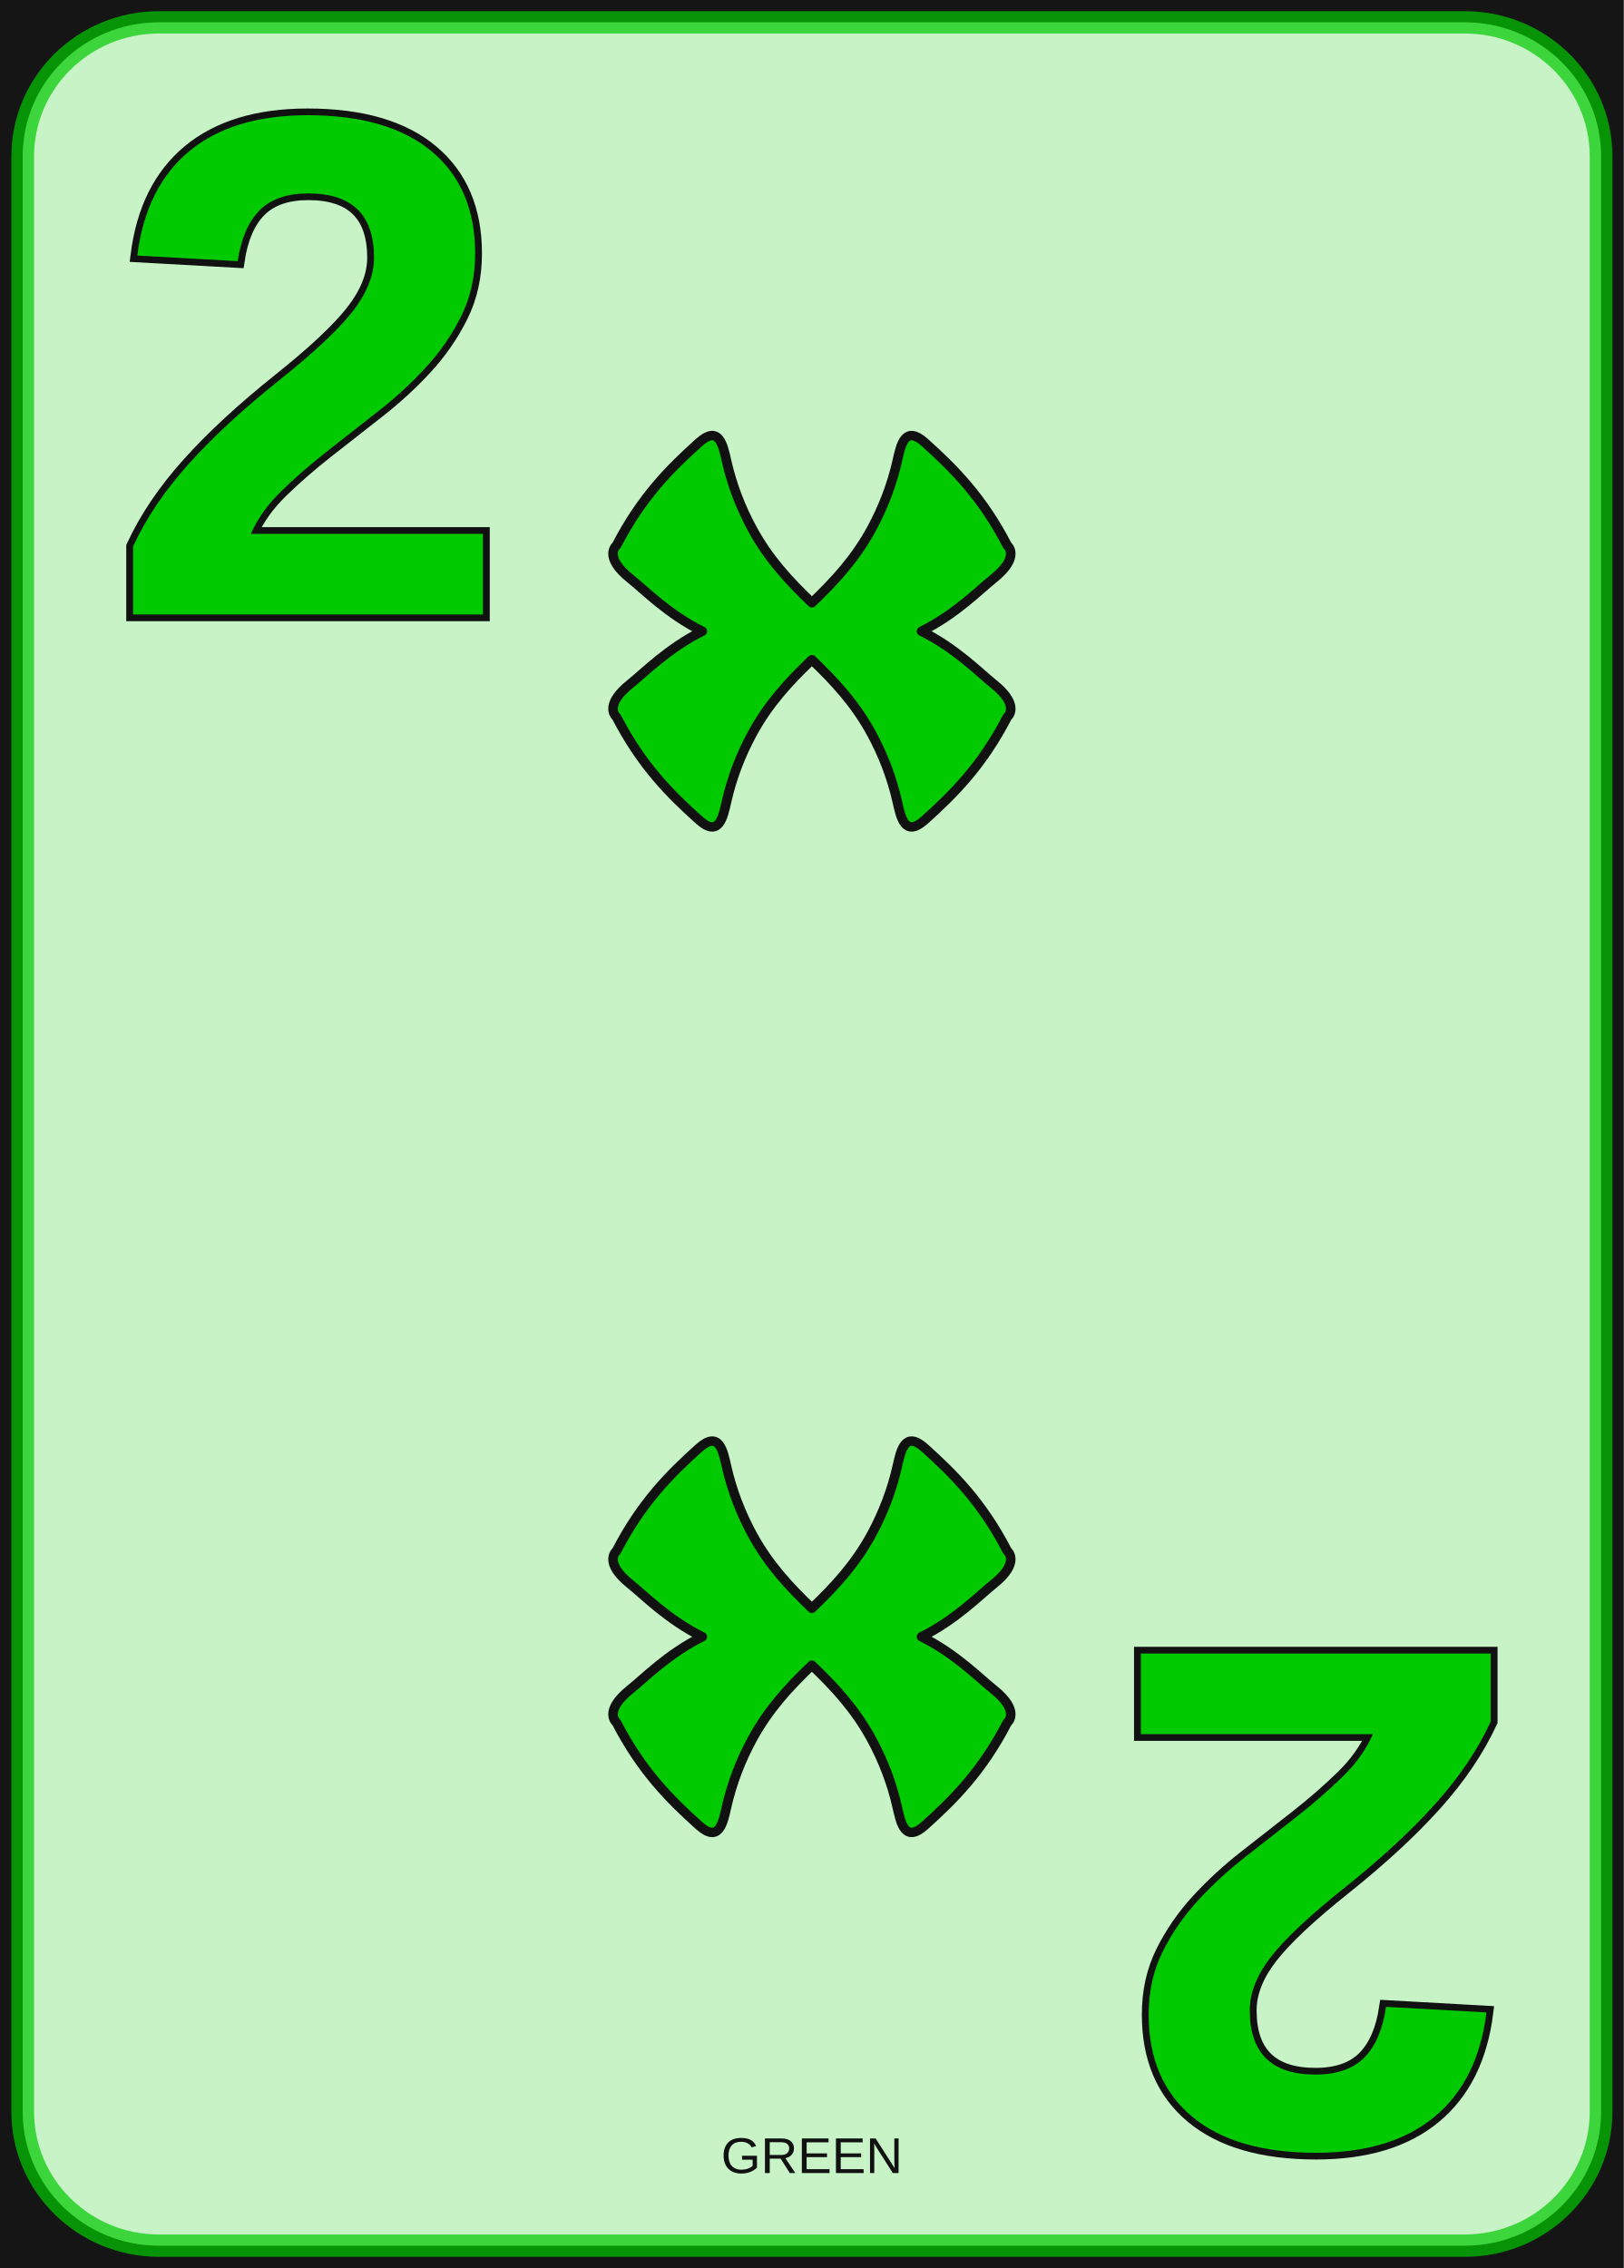
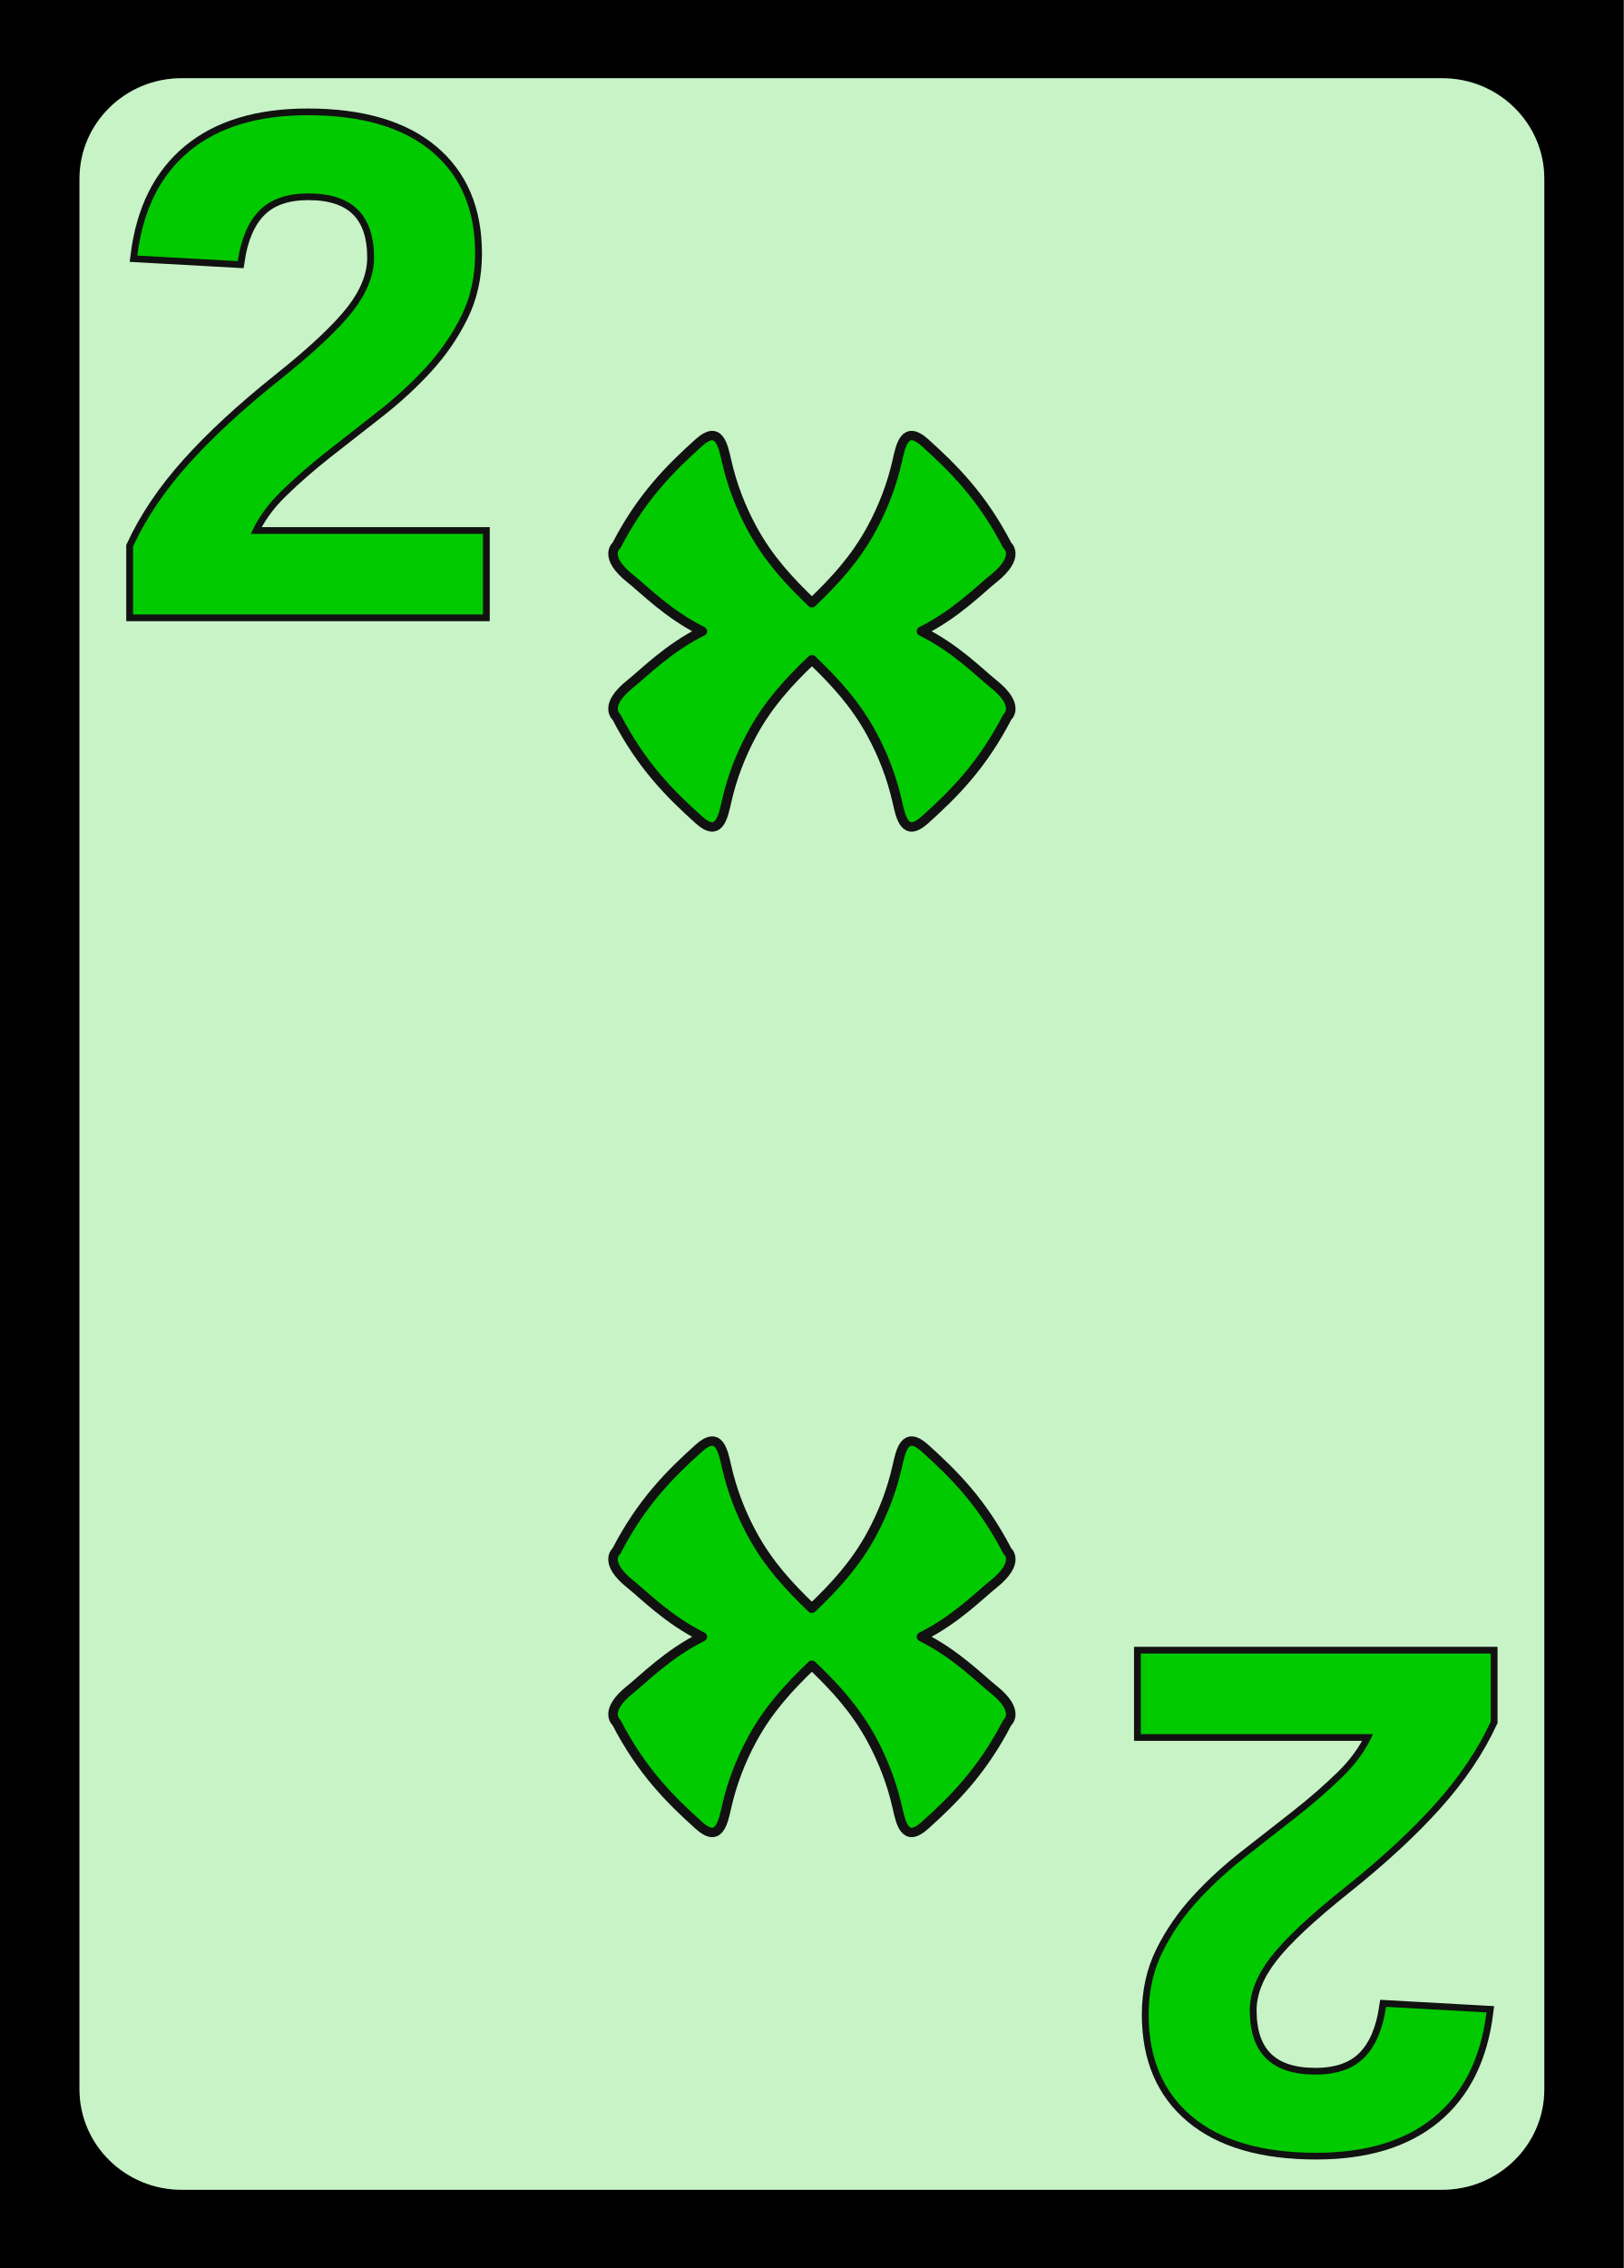
<svg xmlns="http://www.w3.org/2000/svg" width="63mm" height="88mm" viewBox="0 0 286 406" preserveAspectRatio="none" role="img" aria-labelledby="title">
-   <rect width="286" height="406" fill="#151515" />
-   <rect x="4" y="4" width="278" height="398" rx="24" fill="white" />
-   <rect x="4" y="4" width="278" height="398" rx="24" fill="#02ca00" fill-opacity="0.22" stroke="#02ca00" stroke-opacity=".7" stroke-width="4" />
+   <rect width="286" height="406" fill="#000" />
+   <rect x="14" y="14" width="258" height="378" rx="18" fill="white" />
+   <rect x="14" y="14" width="258" height="378" rx="18" fill="#02ca00" fill-opacity="0.22" />
  <text x="19" y="110" font-family="Arial,Helvetica,sans-serif" font-size="128" font-weight="700" fill="#02ca00" stroke="#111" stroke-width="2.4" paint-order="stroke fill">2</text>
  <g transform="translate(286 406) rotate(180)">
    <text x="19" y="110" font-family="Arial,Helvetica,sans-serif" font-size="128" font-weight="700" fill="#02ca00" stroke="#111" stroke-width="2.4" paint-order="stroke fill">2</text>
  </g>
  <g transform="translate(143 113) rotate(0) scale(0.56)">
    <path d="M57.054 16.77C52.774 13.309 45.259 5.435 34.469 -0C45.259 -5.442 52.774 -13.309 57.054 -16.77C65.849 -23.886 61.448 -27.441 61.448 -27.441C53.538 -42.988 44.573 -52.049 35.509 -60.331C29.24 -66.052 27.966 -59.501 26.834 -54.402C25.157 -46.857 22.412 -39.57 18.775 -32.769C13.674 -23.214 7.207 -16.098 0.004 -9.097C-7.207 -16.098 -13.674 -23.214 -18.775 -32.769C-22.405 -39.57 -25.157 -46.857 -26.827 -54.402C-27.966 -59.501 -29.24 -66.052 -35.509 -60.331C-44.573 -52.049 -53.538 -42.988 -61.448 -27.441C-61.448 -27.441 -65.849 -23.886 -57.054 -16.77C-52.767 -13.309 -45.252 -5.442 -34.469 -0C-45.252 5.435 -52.767 13.309 -57.054 16.77C-65.849 23.879 -61.448 27.433 -61.448 27.433C-53.538 42.988 -44.573 52.049 -35.509 60.331C-29.24 66.052 -27.966 59.501 -26.827 54.402C-25.157 46.857 -22.405 39.569 -18.775 32.761C-13.674 23.214 -7.207 16.091 0.004 9.097C7.207 16.091 13.674 23.214 18.775 32.761C22.412 39.569 25.157 46.857 26.834 54.402C27.966 59.501 29.24 66.052 35.509 60.331C44.573 52.049 53.538 42.988 61.448 27.433C61.448 27.433 65.849 23.879 57.054 16.77Z" fill="#02ca00" stroke="#111" stroke-width="3" stroke-linejoin="round" />
  </g>
  <g transform="translate(143 293) rotate(180) scale(0.56)">
    <path d="M57.054 16.77C52.774 13.309 45.259 5.435 34.469 -0C45.259 -5.442 52.774 -13.309 57.054 -16.77C65.849 -23.886 61.448 -27.441 61.448 -27.441C53.538 -42.988 44.573 -52.049 35.509 -60.331C29.24 -66.052 27.966 -59.501 26.834 -54.402C25.157 -46.857 22.412 -39.57 18.775 -32.769C13.674 -23.214 7.207 -16.098 0.004 -9.097C-7.207 -16.098 -13.674 -23.214 -18.775 -32.769C-22.405 -39.57 -25.157 -46.857 -26.827 -54.402C-27.966 -59.501 -29.24 -66.052 -35.509 -60.331C-44.573 -52.049 -53.538 -42.988 -61.448 -27.441C-61.448 -27.441 -65.849 -23.886 -57.054 -16.77C-52.767 -13.309 -45.252 -5.442 -34.469 -0C-45.252 5.435 -52.767 13.309 -57.054 16.77C-65.849 23.879 -61.448 27.433 -61.448 27.433C-53.538 42.988 -44.573 52.049 -35.509 60.331C-29.24 66.052 -27.966 59.501 -26.827 54.402C-25.157 46.857 -22.405 39.569 -18.775 32.761C-13.674 23.214 -7.207 16.091 0.004 9.097C7.207 16.091 13.674 23.214 18.775 32.761C22.412 39.569 25.157 46.857 26.834 54.402C27.966 59.501 29.24 66.052 35.509 60.331C44.573 52.049 53.538 42.988 61.448 27.433C61.448 27.433 65.849 23.879 57.054 16.77Z" fill="#02ca00" stroke="#111" stroke-width="3" stroke-linejoin="round" />
  </g>
-   <text x="143" y="389" font-family="Arial,sans-serif" font-size="9" text-anchor="middle" fill="#111">GREEN</text>
</svg>
